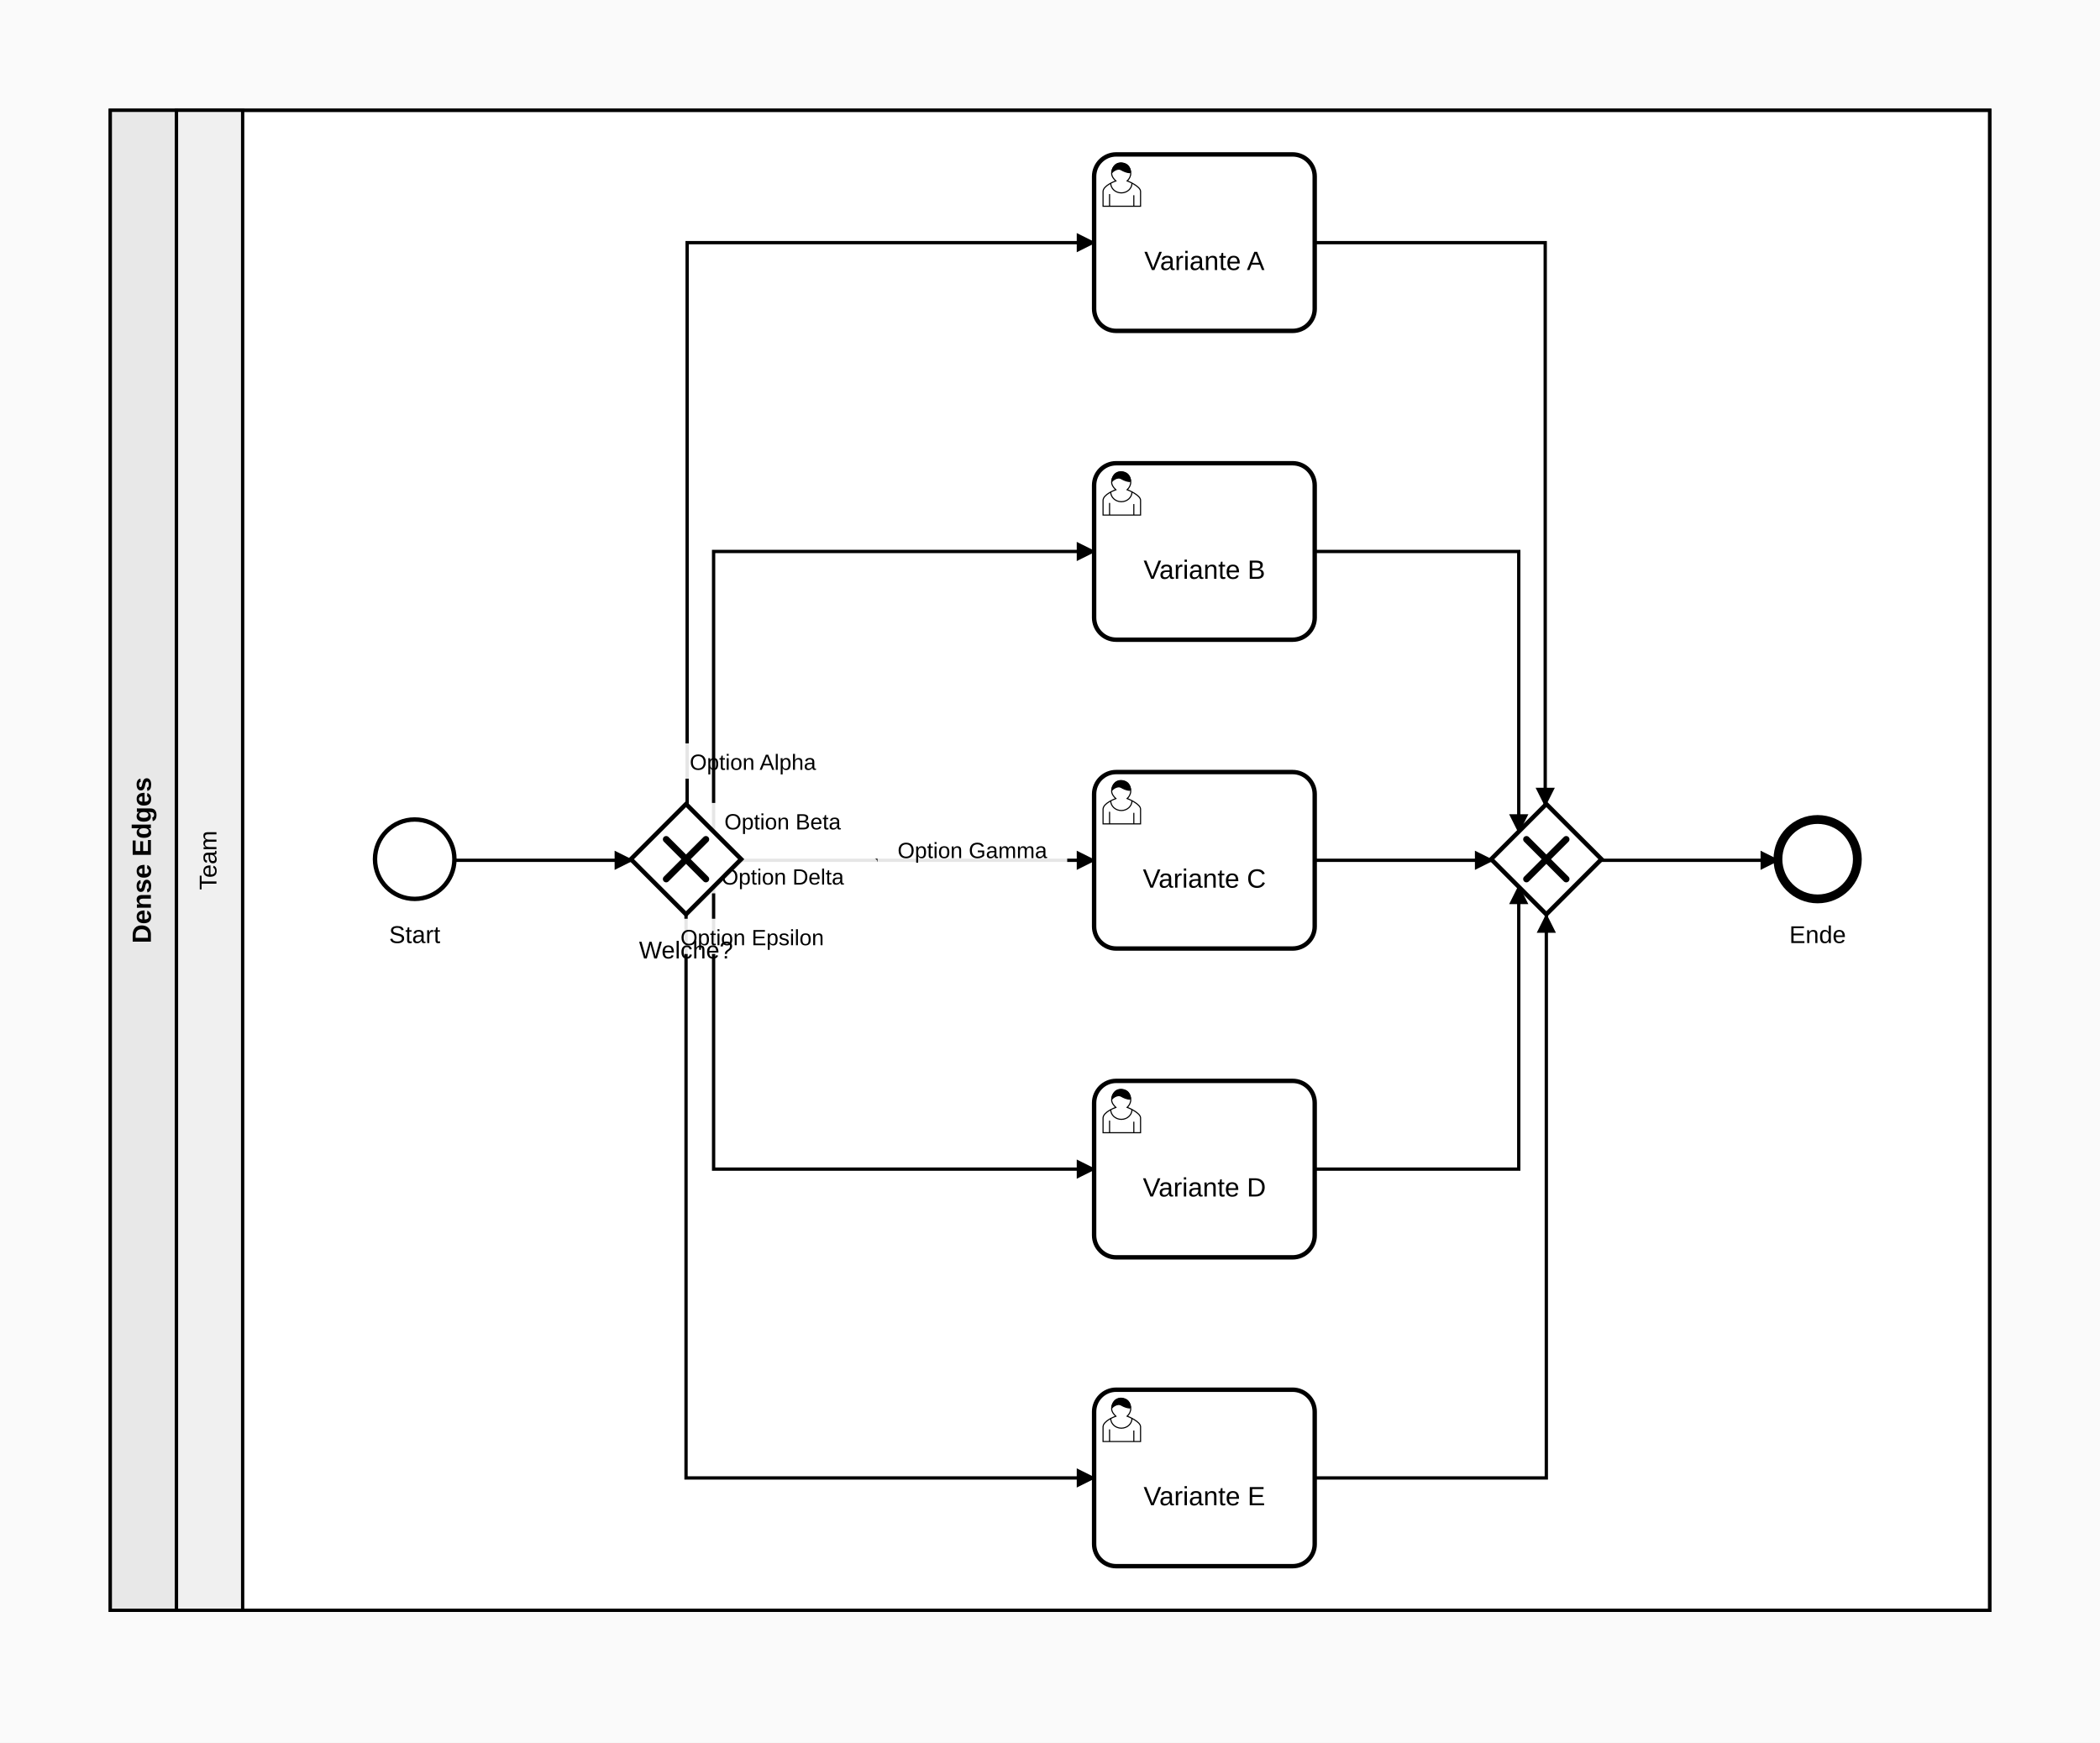
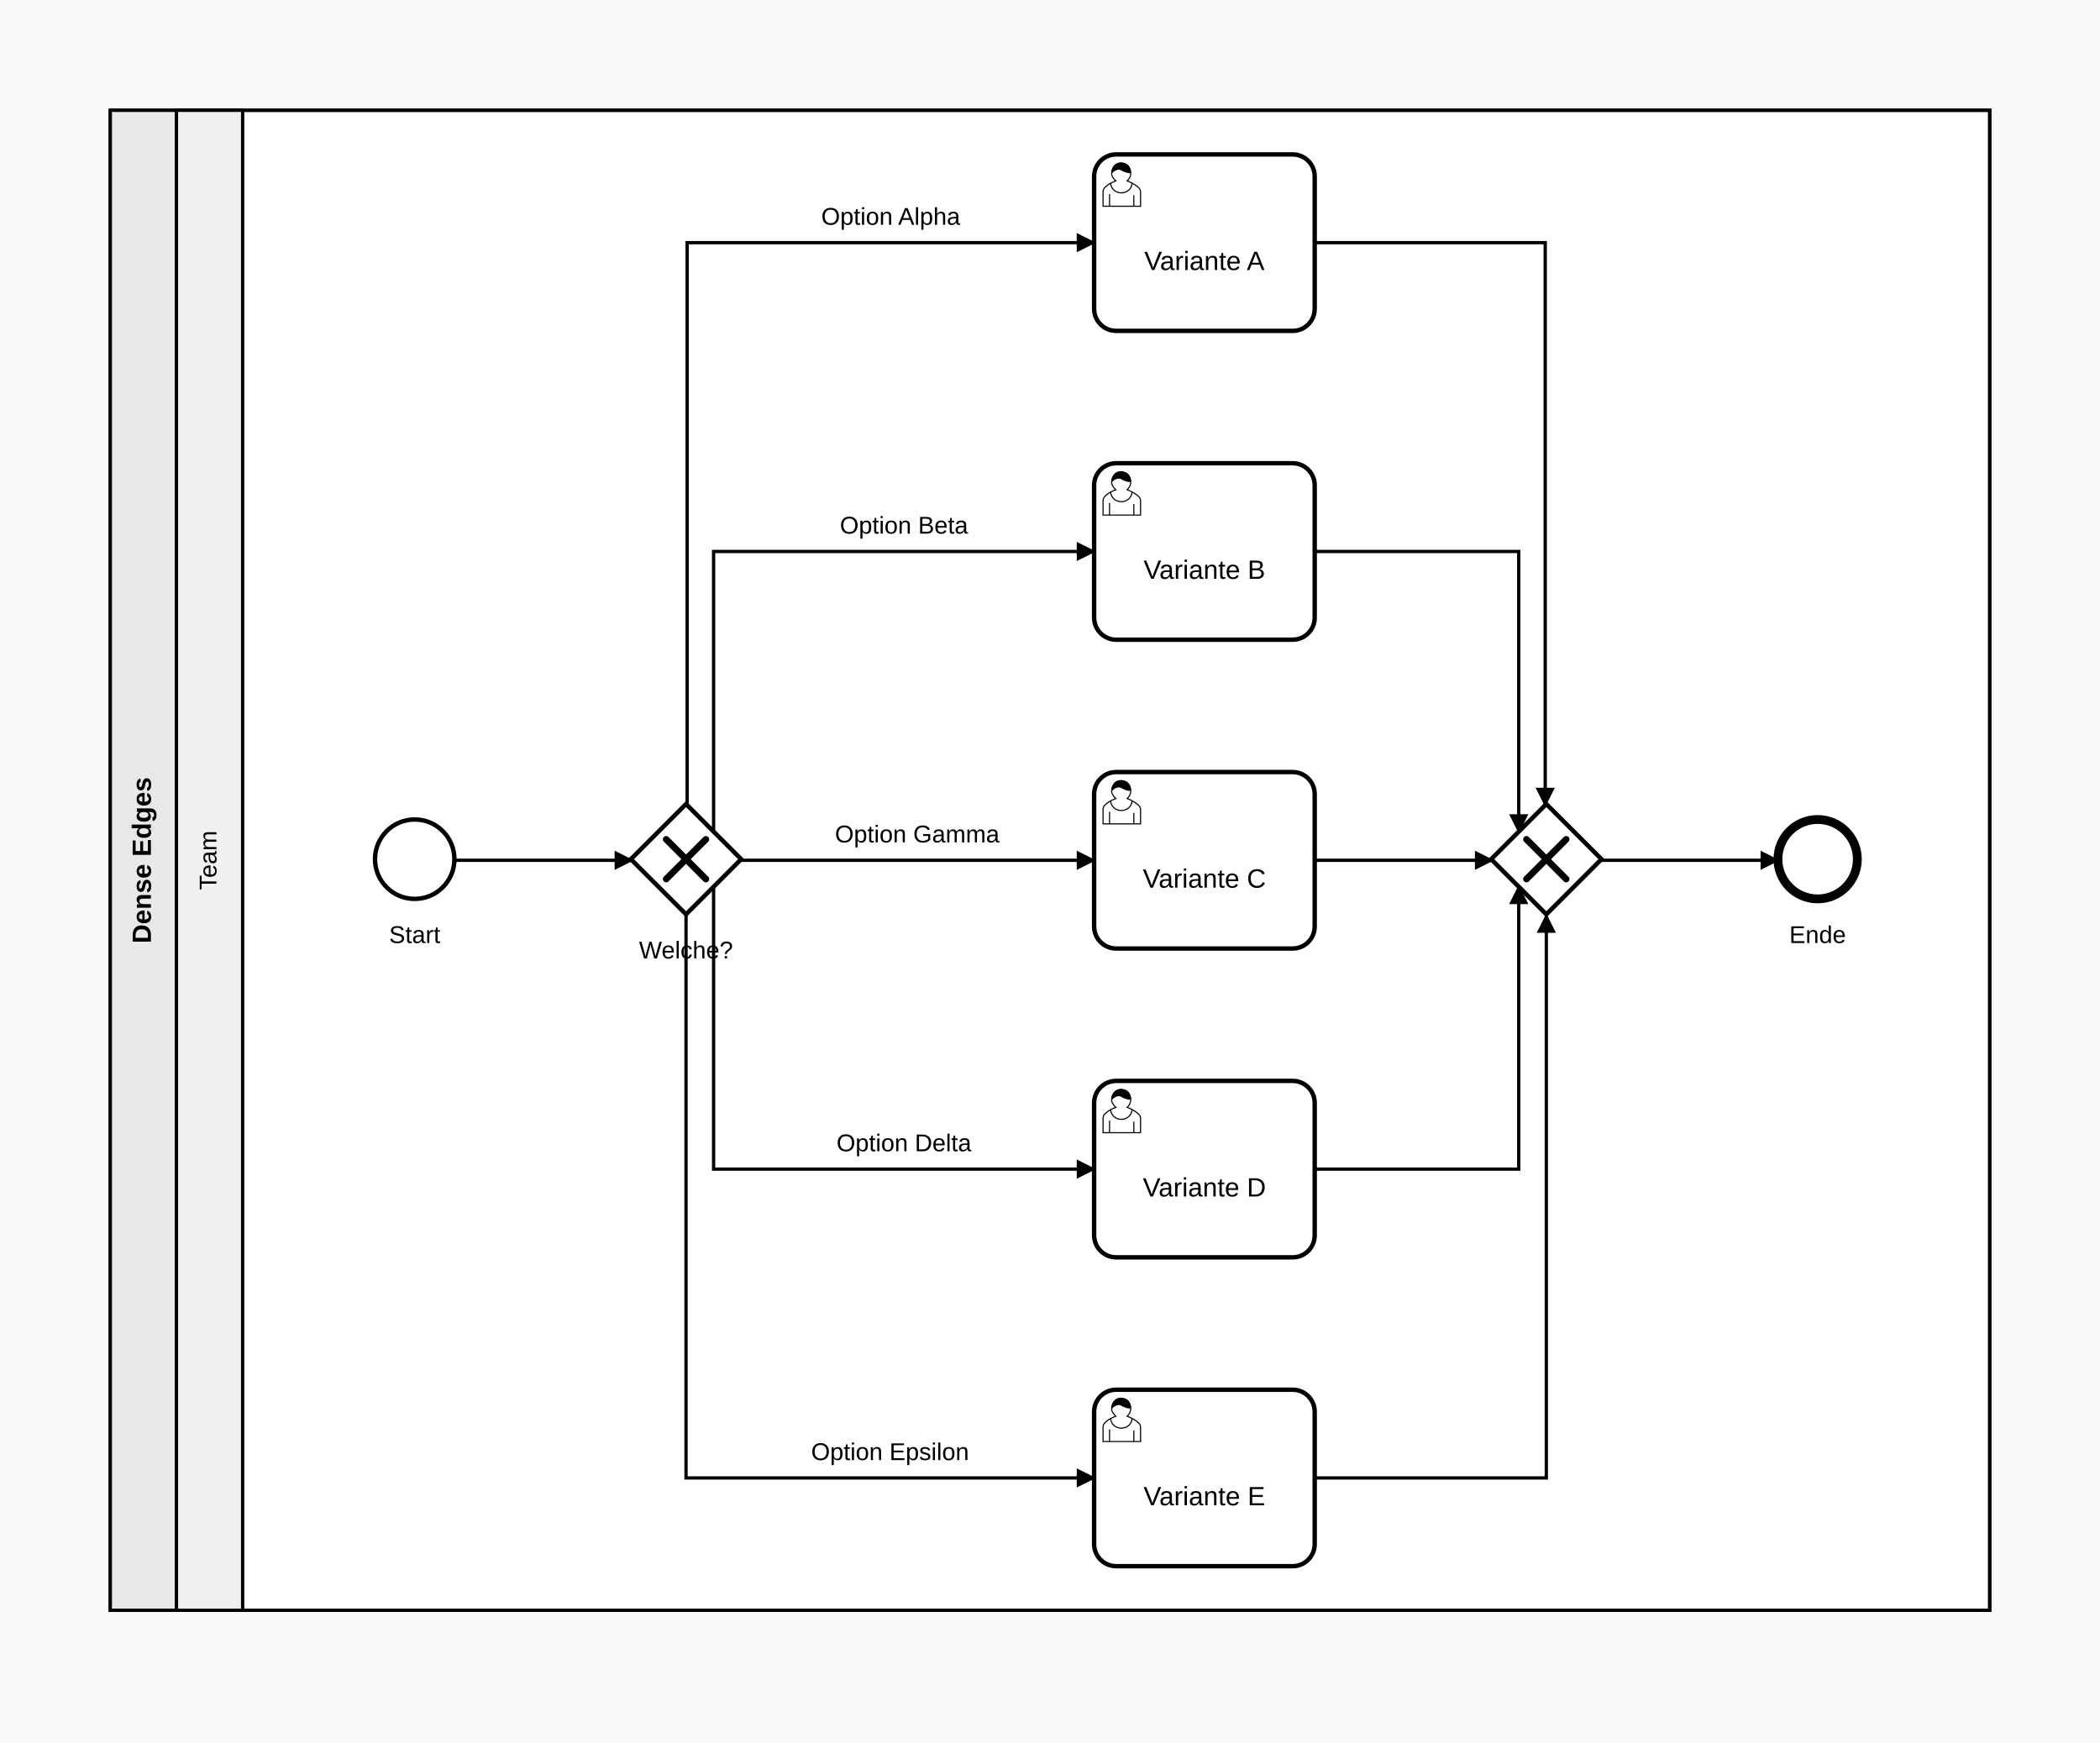
<svg xmlns="http://www.w3.org/2000/svg" width="952" height="790" viewBox="0 0 952 790" font-family="Arial, sans-serif">
  <defs>
    <marker id="seq-end" viewBox="0 0 20 20" refX="11" refY="10" markerWidth="10" markerHeight="10" orient="auto">
      <path d="M 1 5 L 11 10 L 1 15 Z" fill="#000000" stroke="#000000" stroke-width="1" />
    </marker>
    <marker id="seq-default-src" viewBox="0 0 20 20" refX="6" refY="10" markerWidth="10" markerHeight="10" orient="auto">
      <path d="M 6 3 L 10 17" stroke="#000000" stroke-width="1.5" />
    </marker>
    <marker id="seq-conditional-src" viewBox="0 0 20 20" refX="1" refY="10" markerWidth="12" markerHeight="12" orient="auto">
      <path d="M 1 10 L 8 6 L 15 10 L 8 14 Z" fill="#ffffff" stroke="#000000" stroke-width="1" />
    </marker>
    <marker id="msg-start" viewBox="0 0 20 20" refX="6" refY="6" markerWidth="20" markerHeight="20" orient="auto">
      <circle cx="6" cy="6" r="3.5" fill="#ffffff" stroke="#000000" stroke-width="1" />
    </marker>
    <marker id="msg-end" viewBox="0 0 20 20" refX="8.5" refY="5" markerWidth="20" markerHeight="20" orient="auto">
      <path d="m 1 5 l 0 -3 l 7 3 l -7 3 z" fill="#ffffff" stroke="#000000" stroke-width="1" stroke-linecap="butt" />
    </marker>
    <marker id="assoc-end" viewBox="0 0 20 20" refX="11" refY="10" markerWidth="10" markerHeight="10" orient="auto">
      <path d="M 1 5 L 11 10 L 1 15" fill="none" stroke="#000000" stroke-width="1.5" />
    </marker>
  </defs>
  <rect width="952" height="790" fill="#fafafa" />
  <rect x="50" y="50" width="852" height="680" fill="#ffffff" stroke="#000000" stroke-width="1.5" />
  <rect x="50" y="50" width="30" height="680" fill="#e8e8e8" stroke="#000000" stroke-width="1.5" />
  <text x="65" y="390" text-anchor="middle" dominant-baseline="middle" font-size="12" font-weight="bold" fill="#000000" transform="rotate(-90,65,390)">Dense Edges</text>
  <rect x="80" y="50" width="822" height="680" fill="#ffffff" fill-opacity="0.25" stroke="#000000" stroke-width="1.5" />
  <rect x="80" y="50" width="30" height="680" fill="#f0f0f0" stroke="#000000" stroke-width="1.5" />
  <text x="95" y="390" text-anchor="middle" dominant-baseline="middle" font-size="11" fill="#000000" transform="rotate(-90,95,390)">Team</text>
  <path d="M 206 390 L 286.5 390" stroke="#000000" stroke-width="1.5" fill="none" marker-end="url(#seq-end)" />
  <path d="M 311.5 365 L 311.5 110 L 496 110" stroke="#000000" stroke-width="1.5" fill="none" marker-end="url(#seq-end)" />
-   <rect x="298.3" y="337" width="86" height="16" rx="2" fill="white" fill-opacity="0.9" />
-   <text x="341.3" y="349" text-anchor="middle" font-size="10" fill="#000000">Option Alpha</text>
+   <text text-anchor="middle" font-size="11" fill="#000000">
+     <tspan x="403.8" y="101.9">Option Alpha</tspan>
+   </text>
  <path d="M 323.5 377 L 323.5 250 L 496 250" stroke="#000000" stroke-width="1.5" fill="none" marker-end="url(#seq-end)" />
-   <rect x="315.1" y="364" width="79.5" height="16" rx="2" fill="white" fill-opacity="0.9" />
-   <text x="354.8" y="376" text-anchor="middle" font-size="10" fill="#000000">Option Beta</text>
+   <text text-anchor="middle" font-size="11" fill="#000000">
+     <tspan x="409.8" y="241.9">Option Beta</tspan>
+   </text>
  <path d="M 335.5 390 L 496 390" stroke="#000000" stroke-width="1.5" fill="none" marker-end="url(#seq-end)" />
-   <rect x="397.8" y="377" width="86" height="16" rx="2" fill="white" fill-opacity="0.9" />
-   <text x="440.8" y="389" text-anchor="middle" font-size="10" fill="#000000">Option Gamma</text>
+   <text text-anchor="middle" font-size="11" fill="#000000">
+     <tspan x="415.8" y="381.9">Option Gamma</tspan>
+   </text>
  <path d="M 323.5 402 L 323.5 530 L 496 530" stroke="#000000" stroke-width="1.5" fill="none" marker-end="url(#seq-end)" />
-   <rect x="311.8" y="389" width="86" height="16" rx="2" fill="white" fill-opacity="0.9" />
-   <text x="354.8" y="401" text-anchor="middle" font-size="10" fill="#000000">Option Delta</text>
+   <text text-anchor="middle" font-size="11" fill="#000000">
+     <tspan x="409.8" y="521.9">Option Delta</tspan>
+   </text>
  <path d="M 311 414.5 L 311 670 L 496 670" stroke="#000000" stroke-width="1.5" fill="none" marker-end="url(#seq-end)" />
-   <rect x="291.5" y="416.5" width="99" height="16" rx="2" fill="white" fill-opacity="0.9" />
-   <text x="341" y="428.5" text-anchor="middle" font-size="10" fill="#000000">Option Epsilon</text>
+   <text text-anchor="middle" font-size="11" fill="#000000">
+     <tspan x="403.5" y="661.9">Option Epsilon</tspan>
+   </text>
  <path d="M 596 110 L 700.5 110 L 700.5 365" stroke="#000000" stroke-width="1.5" fill="none" marker-end="url(#seq-end)" />
  <path d="M 596 250 L 688.5 250 L 688.5 377" stroke="#000000" stroke-width="1.5" fill="none" marker-end="url(#seq-end)" />
  <path d="M 596 390 L 676.5 390" stroke="#000000" stroke-width="1.5" fill="none" marker-end="url(#seq-end)" />
  <path d="M 596 530 L 688.5 530 L 688.5 402" stroke="#000000" stroke-width="1.5" fill="none" marker-end="url(#seq-end)" />
  <path d="M 596 670 L 701 670 L 701 415" stroke="#000000" stroke-width="1.5" fill="none" marker-end="url(#seq-end)" />
  <path d="M 725.5 390 L 806 390" stroke="#000000" stroke-width="1.5" fill="none" marker-end="url(#seq-end)" />
  <circle cx="188" cy="389.5" r="18" fill="#ffffff" fill-opacity="0.95" stroke="#000000" stroke-width="2" />
  <text x="188" y="427.5" text-anchor="middle" font-size="11" fill="#000000">Start</text>
  <polygon points="311,364.5 336,389.5 311,414.5 286,389.5" fill="#ffffff" fill-opacity="0.95" stroke="#000000" stroke-width="2" />
  <line x1="302" y1="380.5" x2="320" y2="398.5" stroke="#000000" stroke-width="3" stroke-linecap="round" />
  <line x1="320" y1="380.5" x2="302" y2="398.5" stroke="#000000" stroke-width="3" stroke-linecap="round" />
  <text x="311" y="434.5" text-anchor="middle" font-size="11" fill="#000000">Welche?</text>
  <rect x="496" y="70" width="100" height="80" rx="10" ry="10" fill="#ffffff" fill-opacity="0.95" stroke="#000000" stroke-width="2" />
  <g>
    <path d="m 511,82 c 0.909,-0.845 1.594,-2.049 1.594,-3.385 0,-2.554 -1.805,-4.622 -4.357,-4.622 -2.552,0 -4.288,2.068 -4.288,4.622 0,1.348 0.974,2.562 1.896,3.405 -0.529,0.187 -5.669,2.097 -5.794,4.756 v 6.718 h 17 v -6.718 c 0,-2.298 -5.528,-4.595 -6.051,-4.776 z m -8,6 l 0,5.5 m 11,0 l 0,-5" fill="#ffffff" stroke="#000000" stroke-width="0.5" />
    <path d="m 513.162,83.009 c 0,2.447 -2.158,4.431 -4.821,4.431 -2.665,0 -4.822,-1.981 -4.822,-4.431" fill="none" stroke="#000000" stroke-width="0.5" />
    <path d="m 504.1,78.2 c 0,0 2.251,-2.358 4.274,-1.177 2.024,1.181 4.221,1.537 4.124,0.965 -0.098,-0.57 -0.117,-3.791 -4.191,-4.136 -3.575,0.001 -4.208,3.367 -4.207,4.348 z" fill="#000000" stroke="#000000" stroke-width="0.5" />
  </g>
  <text x="546" y="119" text-anchor="middle" dominant-baseline="middle" font-size="12" fill="#000000">Variante A</text>
  <rect x="496" y="210" width="100" height="80" rx="10" ry="10" fill="#ffffff" fill-opacity="0.95" stroke="#000000" stroke-width="2" />
  <g>
    <path d="m 511,222 c 0.909,-0.845 1.594,-2.049 1.594,-3.385 0,-2.554 -1.805,-4.622 -4.357,-4.622 -2.552,0 -4.288,2.068 -4.288,4.622 0,1.348 0.974,2.562 1.896,3.405 -0.529,0.187 -5.669,2.097 -5.794,4.756 v 6.718 h 17 v -6.718 c 0,-2.298 -5.528,-4.595 -6.051,-4.776 z m -8,6 l 0,5.5 m 11,0 l 0,-5" fill="#ffffff" stroke="#000000" stroke-width="0.5" />
    <path d="m 513.162,223.009 c 0,2.447 -2.158,4.431 -4.821,4.431 -2.665,0 -4.822,-1.981 -4.822,-4.431" fill="none" stroke="#000000" stroke-width="0.5" />
    <path d="m 504.1,218.2 c 0,0 2.251,-2.358 4.274,-1.177 2.024,1.181 4.221,1.537 4.124,0.965 -0.098,-0.57 -0.117,-3.791 -4.191,-4.136 -3.575,0.001 -4.208,3.367 -4.207,4.348 z" fill="#000000" stroke="#000000" stroke-width="0.5" />
  </g>
  <text x="546" y="259" text-anchor="middle" dominant-baseline="middle" font-size="12" fill="#000000">Variante B</text>
  <rect x="496" y="350" width="100" height="80" rx="10" ry="10" fill="#ffffff" fill-opacity="0.95" stroke="#000000" stroke-width="2" />
  <g>
    <path d="m 511,362 c 0.909,-0.845 1.594,-2.049 1.594,-3.385 0,-2.554 -1.805,-4.622 -4.357,-4.622 -2.552,0 -4.288,2.068 -4.288,4.622 0,1.348 0.974,2.562 1.896,3.405 -0.529,0.187 -5.669,2.097 -5.794,4.756 v 6.718 h 17 v -6.718 c 0,-2.298 -5.528,-4.595 -6.051,-4.776 z m -8,6 l 0,5.5 m 11,0 l 0,-5" fill="#ffffff" stroke="#000000" stroke-width="0.5" />
    <path d="m 513.162,363.009 c 0,2.447 -2.158,4.431 -4.821,4.431 -2.665,0 -4.822,-1.981 -4.822,-4.431" fill="none" stroke="#000000" stroke-width="0.5" />
    <path d="m 504.1,358.2 c 0,0 2.251,-2.358 4.274,-1.177 2.024,1.181 4.221,1.537 4.124,0.965 -0.098,-0.57 -0.117,-3.791 -4.191,-4.136 -3.575,0.001 -4.208,3.367 -4.207,4.348 z" fill="#000000" stroke="#000000" stroke-width="0.5" />
  </g>
  <text x="546" y="399" text-anchor="middle" dominant-baseline="middle" font-size="12" fill="#000000">Variante C</text>
  <rect x="496" y="490" width="100" height="80" rx="10" ry="10" fill="#ffffff" fill-opacity="0.95" stroke="#000000" stroke-width="2" />
  <g>
    <path d="m 511,502 c 0.909,-0.845 1.594,-2.049 1.594,-3.385 0,-2.554 -1.805,-4.622 -4.357,-4.622 -2.552,0 -4.288,2.068 -4.288,4.622 0,1.348 0.974,2.562 1.896,3.405 -0.529,0.187 -5.669,2.097 -5.794,4.756 v 6.718 h 17 v -6.718 c 0,-2.298 -5.528,-4.595 -6.051,-4.776 z m -8,6 l 0,5.5 m 11,0 l 0,-5" fill="#ffffff" stroke="#000000" stroke-width="0.5" />
    <path d="m 513.162,503.009 c 0,2.447 -2.158,4.431 -4.821,4.431 -2.665,0 -4.822,-1.981 -4.822,-4.431" fill="none" stroke="#000000" stroke-width="0.5" />
    <path d="m 504.1,498.2 c 0,0 2.251,-2.358 4.274,-1.177 2.024,1.181 4.221,1.537 4.124,0.965 -0.098,-0.57 -0.117,-3.791 -4.191,-4.136 -3.575,0.001 -4.208,3.367 -4.207,4.348 z" fill="#000000" stroke="#000000" stroke-width="0.5" />
  </g>
  <text x="546" y="539" text-anchor="middle" dominant-baseline="middle" font-size="12" fill="#000000">Variante D</text>
  <rect x="496" y="630" width="100" height="80" rx="10" ry="10" fill="#ffffff" fill-opacity="0.95" stroke="#000000" stroke-width="2" />
  <g>
    <path d="m 511,642 c 0.909,-0.845 1.594,-2.049 1.594,-3.385 0,-2.554 -1.805,-4.622 -4.357,-4.622 -2.552,0 -4.288,2.068 -4.288,4.622 0,1.348 0.974,2.562 1.896,3.405 -0.529,0.187 -5.669,2.097 -5.794,4.756 v 6.718 h 17 v -6.718 c 0,-2.298 -5.528,-4.595 -6.051,-4.776 z m -8,6 l 0,5.5 m 11,0 l 0,-5" fill="#ffffff" stroke="#000000" stroke-width="0.5" />
    <path d="m 513.162,643.009 c 0,2.447 -2.158,4.431 -4.821,4.431 -2.665,0 -4.822,-1.981 -4.822,-4.431" fill="none" stroke="#000000" stroke-width="0.5" />
    <path d="m 504.1,638.2 c 0,0 2.251,-2.358 4.274,-1.177 2.024,1.181 4.221,1.537 4.124,0.965 -0.098,-0.57 -0.117,-3.791 -4.191,-4.136 -3.575,0.001 -4.208,3.367 -4.207,4.348 z" fill="#000000" stroke="#000000" stroke-width="0.5" />
  </g>
  <text x="546" y="679" text-anchor="middle" dominant-baseline="middle" font-size="12" fill="#000000">Variante E</text>
  <polygon points="701,364.5 726,389.5 701,414.5 676,389.5" fill="#ffffff" fill-opacity="0.95" stroke="#000000" stroke-width="2" />
  <line x1="692" y1="380.5" x2="710" y2="398.5" stroke="#000000" stroke-width="3" stroke-linecap="round" />
  <line x1="710" y1="380.5" x2="692" y2="398.5" stroke="#000000" stroke-width="3" stroke-linecap="round" />
  <circle cx="824" cy="389.5" r="18" fill="#ffffff" fill-opacity="0.95" stroke="#000000" stroke-width="4" />
  <text x="824" y="427.5" text-anchor="middle" font-size="11" fill="#000000">Ende</text>
</svg>
